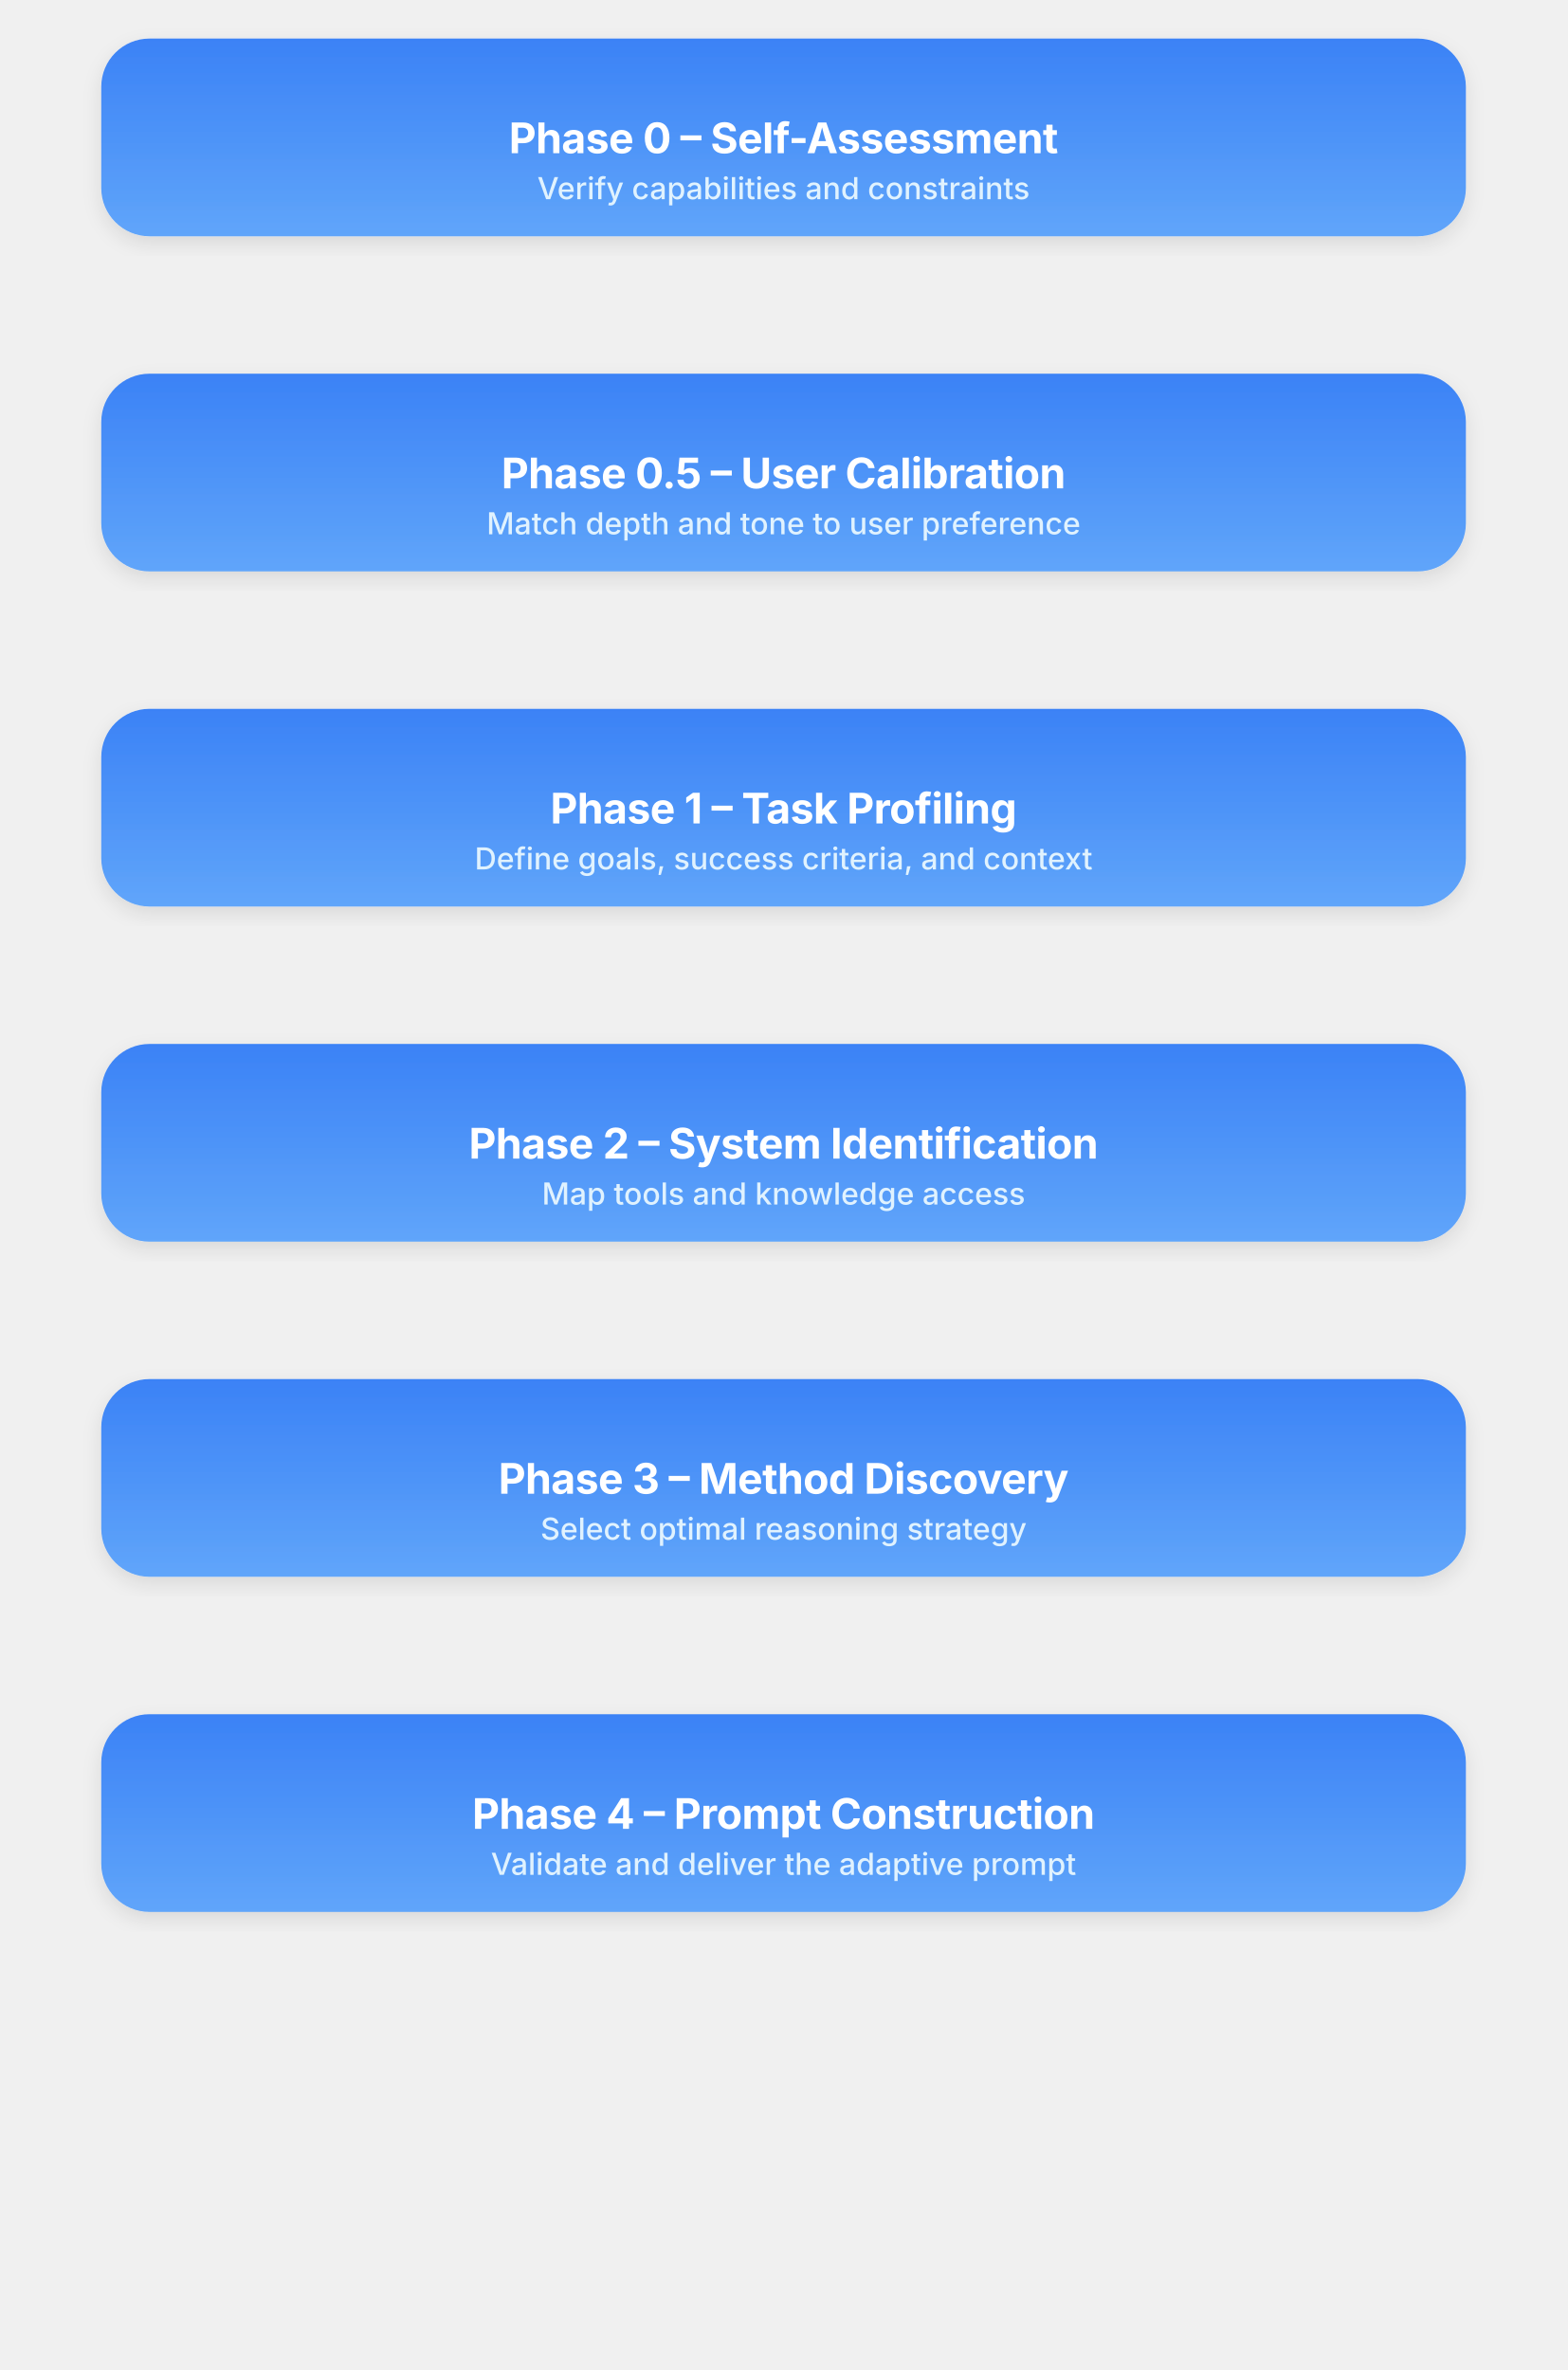
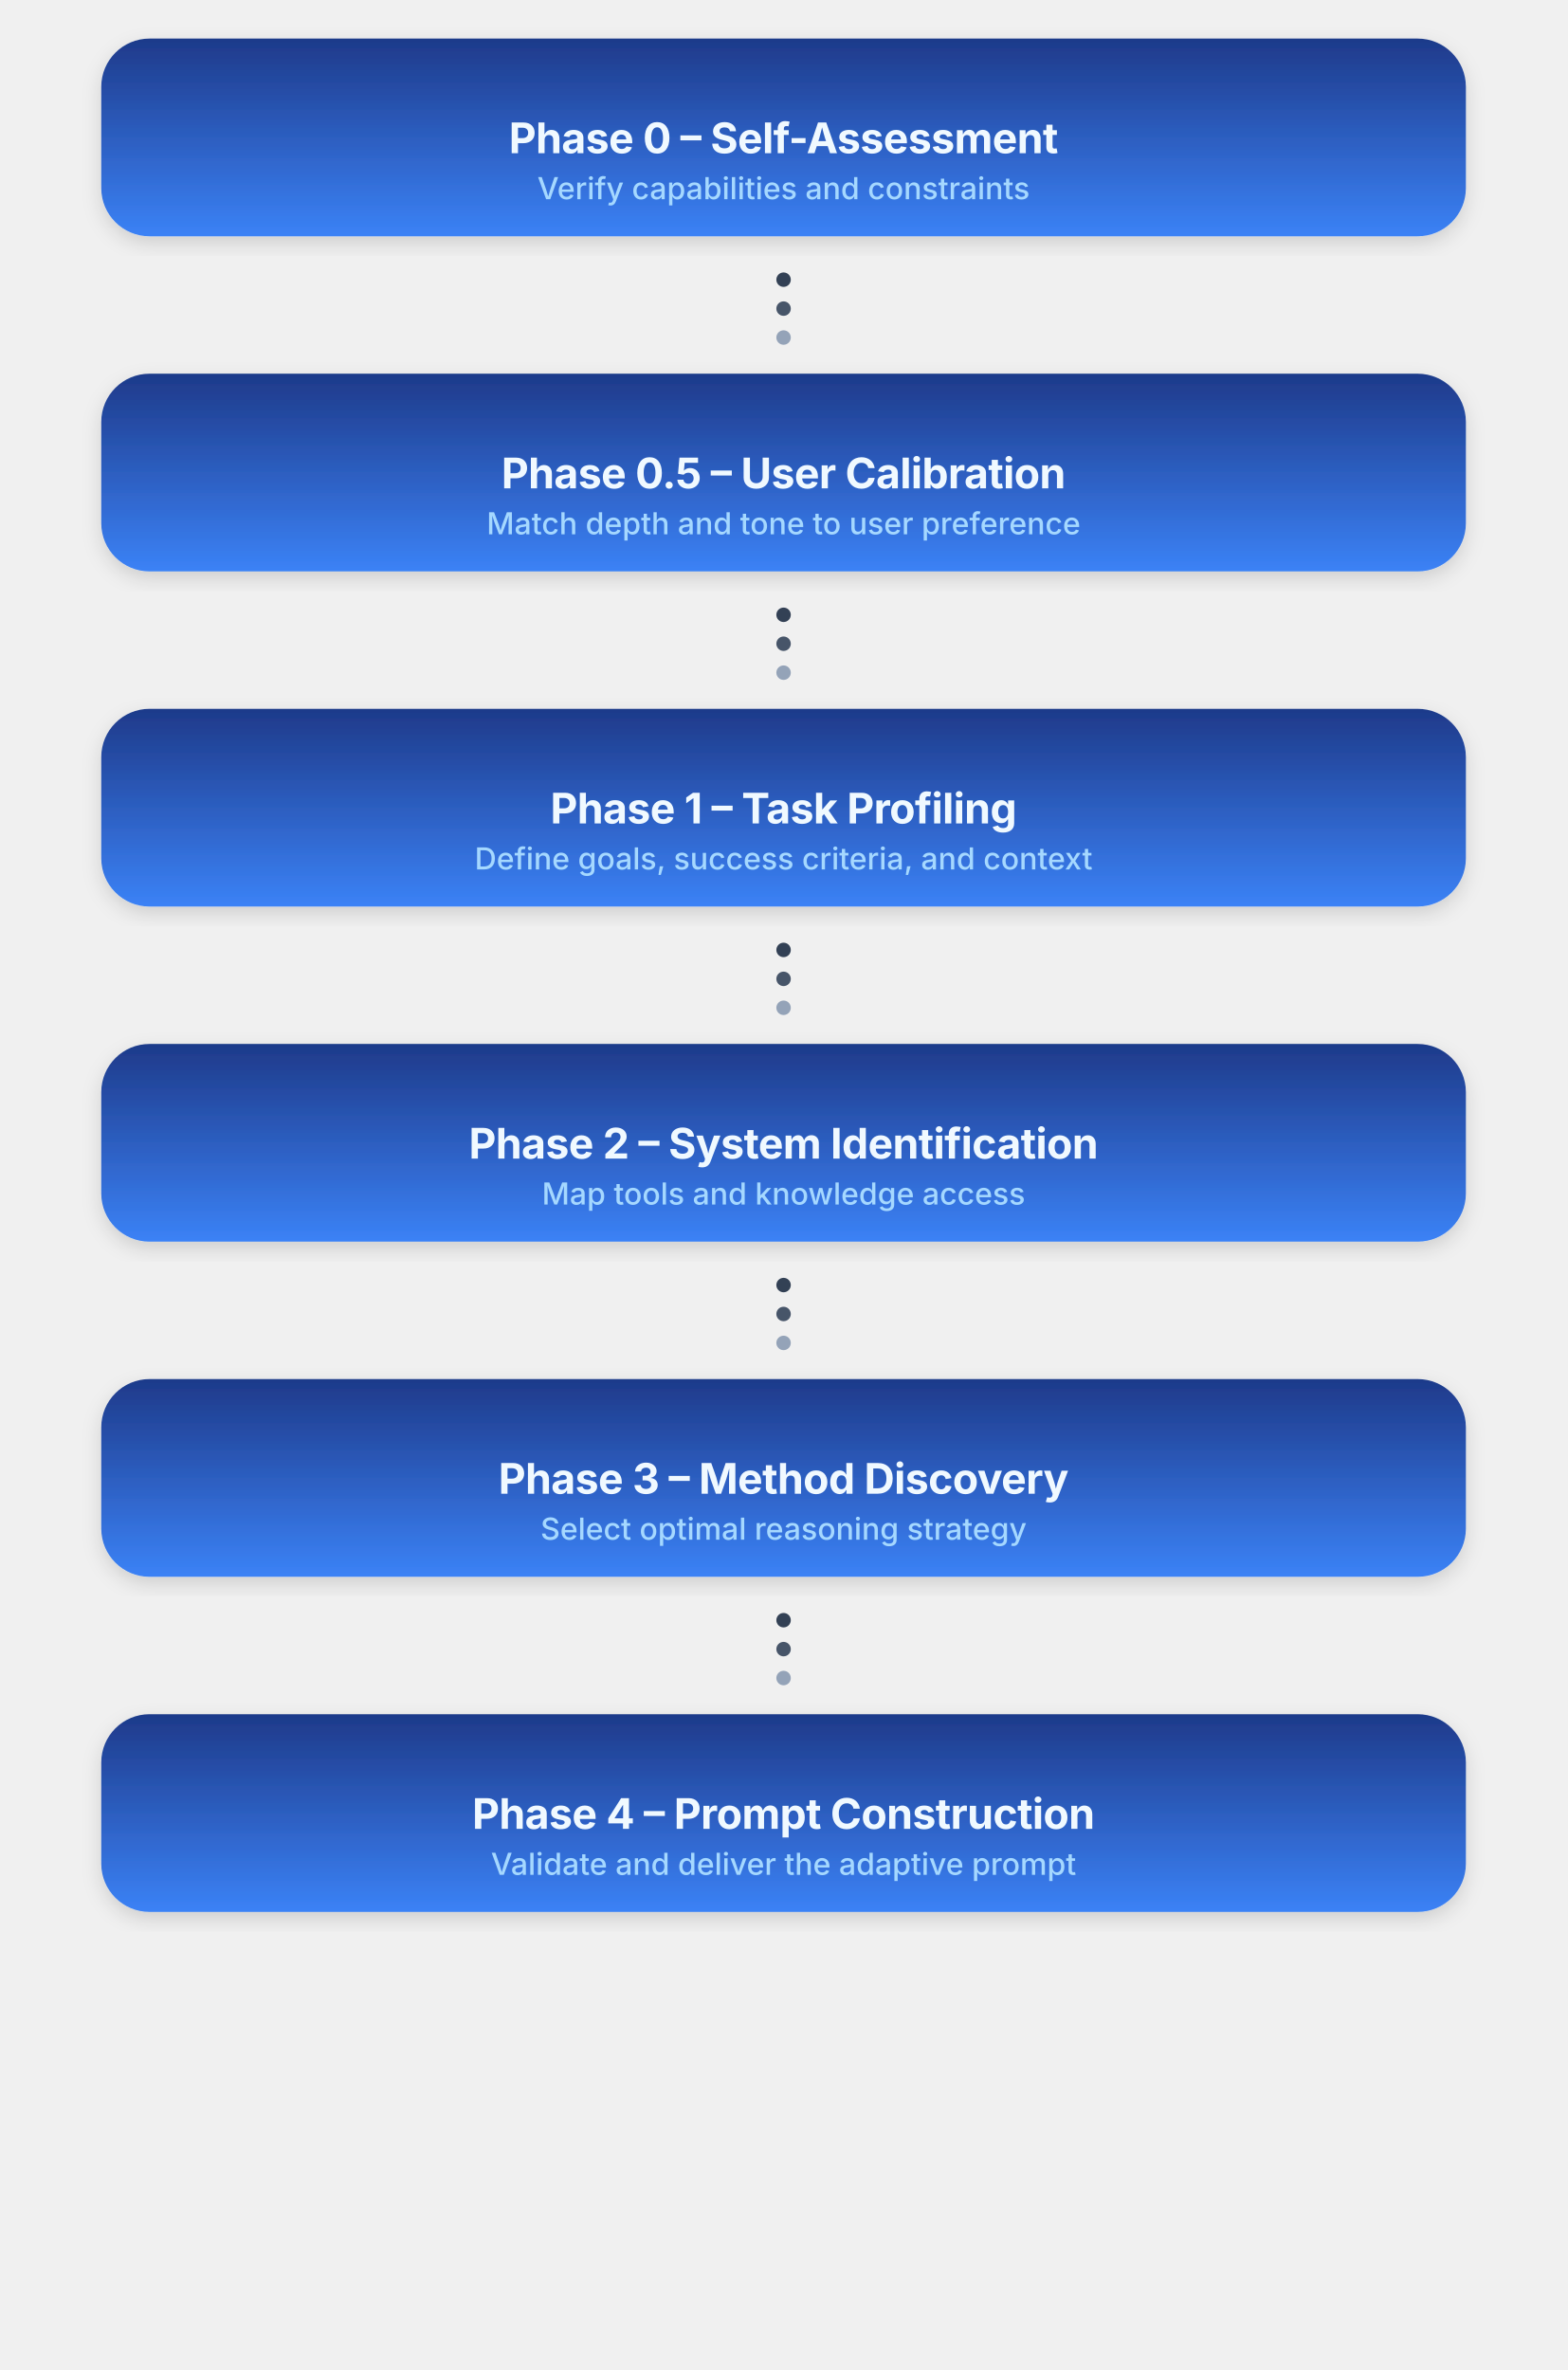
<svg xmlns="http://www.w3.org/2000/svg" width="650" height="983" viewBox="0 0 650 983">
  <defs>
-     <linearGradient id="phaseBlueLightRev" x1="0" y1="1" x2="0" y2="0">
-       <stop offset="0%" stop-color="#60A5FA" />
-       <stop offset="100%" stop-color="#3B82F6" />
+     <linearGradient id="phaseBlueDarkRev" x1="0" y1="1" x2="0" y2="0">
+       <stop offset="0%" stop-color="#3B82F6" />
+       <stop offset="100%" stop-color="#1E3A8A" />
    </linearGradient>
-     <filter id="shadowLight">
-       <feDropShadow dx="0" dy="3" stdDeviation="4" flood-opacity="0.10" flood-color="#000" />
+     <filter id="shadowDark">
+       <feDropShadow dx="0" dy="3" stdDeviation="4" flood-opacity="0.14" flood-color="#000" />
    </filter>
  </defs>
  <g transform="translate(42,16)">
-     <rect width="566" height="82" rx="20" fill="url(#phaseBlueLightRev)" filter="url(#shadowLight)" />
-     <text x="283" y="41" text-anchor="middle" dominant-baseline="middle" font-family="Inter,sans-serif" font-weight="700" font-size="17.5" letter-spacing="-0.2" fill="#FFFFFF">Phase 0 – Self-Assessment</text>
-     <text x="283" y="62" text-anchor="middle" dominant-baseline="middle" font-family="Inter,sans-serif" font-weight="500" font-size="12.6" fill="#E0F2FE">Verify capabilities and constraints</text>
+     <rect width="566" height="82" rx="20" fill="url(#phaseBlueDarkRev)" filter="url(#shadowDark)" />
+     <text x="283" y="41" text-anchor="middle" dominant-baseline="middle" font-family="Inter,sans-serif" font-weight="700" font-size="17.5" letter-spacing="-0.2" fill="#F0F9FF">Phase 0 – Self-Assessment</text>
+     <text x="283" y="62" text-anchor="middle" dominant-baseline="middle" font-family="Inter,sans-serif" font-weight="500" font-size="12.6" fill="#A5D8FF">Verify capabilities and constraints</text>
  </g>
  <g>
-     <rcle cx="325" cy="116" r="3" fill="#A8B8B7CF" />
-     ircle cx="325" cy="128" r="3" fillll="#CBD5E1"/&gt;
-     ircle cx="325" cy="140" r="3" fill="#"#E0E7EF"/&gt;
+     <circle cx="325" cy="116" r="3" fill="#334155" />
+     <circle cx="325" cy="128" r="3" fill="#475569" />
+     <circle cx="325" cy="140" r="3" fill="#94A3B8" />
  </g>
  <g transform="translate(42,155)">
-     <rect width="566" height="82" rx="20" fill="url(#phaseBlueLightRev)" filter="url(#shadowLight)" />
-     <text x="283" y="41" text-anchor="middle" dominant-baseline="middle" font-family="Inter,sans-serif" font-weight="700" font-size="17.5" letter-spacing="-0.2" fill="#FFFFFF">Phase 0.5 – User Calibration</text>
-     <text x="283" y="62" text-anchor="middle" dominant-baseline="middle" font-family="Inter,sans-serif" font-weight="500" font-size="12.6" fill="#E0F2FE">Match depth and tone to user preference</text>
+     <rect width="566" height="82" rx="20" fill="url(#phaseBlueDarkRev)" filter="url(#shadowDark)" />
+     <text x="283" y="41" text-anchor="middle" dominant-baseline="middle" font-family="Inter,sans-serif" font-weight="700" font-size="17.5" letter-spacing="-0.2" fill="#F0F9FF">Phase 0.5 – User Calibration</text>
+     <text x="283" y="62" text-anchor="middle" dominant-baseline="middle" font-family="Inter,sans-serif" font-weight="500" font-size="12.6" fill="#A5D8FF">Match depth and tone to user preference</text>
  </g>
  <g>
-     ircle cx="325" cy="255" r="3" fillll="#A8B7CF"/&gt;
-     ircle cx="325" cy="267" r="3" fill="#"#CBD5E1"/&gt;
-     ircle cx="325" cy="279" r="3" fill="#"#E0E7EF"/&gt;
+     <circle cx="325" cy="255" r="3" fill="#334155" />
+     <circle cx="325" cy="267" r="3" fill="#475569" />
+     <circle cx="325" cy="279" r="3" fill="#94A3B8" />
  </g>
  <g transform="translate(42,294)">
-     <rect width="566" height="82" rx="20" fill="url(#phaseBlueLightRev)" filter="url(#shadowLight)" />
-     <text x="283" y="41" text-anchor="middle" dominant-baseline="middle" font-family="Inter,sans-serif" font-weight="700" font-size="17.5" letter-spacing="-0.2" fill="#FFFFFF">Phase 1 – Task Profiling</text>
-     <text x="283" y="62" text-anchor="middle" dominant-baseline="middle" font-family="Inter,sans-serif" font-weight="500" font-size="12.6" fill="#E0F2FE">Define goals, success criteria, and context</text>
+     <rect width="566" height="82" rx="20" fill="url(#phaseBlueDarkRev)" filter="url(#shadowDark)" />
+     <text x="283" y="41" text-anchor="middle" dominant-baseline="middle" font-family="Inter,sans-serif" font-weight="700" font-size="17.5" letter-spacing="-0.2" fill="#F0F9FF">Phase 1 – Task Profiling</text>
+     <text x="283" y="62" text-anchor="middle" dominant-baseline="middle" font-family="Inter,sans-serif" font-weight="500" font-size="12.6" fill="#A5D8FF">Define goals, success criteria, and context</text>
  </g>
  <g>
-     <rcle cx="325" cy="394" r="3" fill="#A8B8B7CF" />
-     ircle cx="325" cy="406" r="3" fillll="#CBD5E1"/&gt;
-     ircle cx="325" cy="418" r="3" fill="#"#E0E7EF"/&gt;
+     <circle cx="325" cy="394" r="3" fill="#334155" />
+     <circle cx="325" cy="406" r="3" fill="#475569" />
+     <circle cx="325" cy="418" r="3" fill="#94A3B8" />
  </g>
  <g transform="translate(42,433)">
-     <rect width="566" height="82" rx="20" fill="url(#phaseBlueLightRev)" filter="url(#shadowLight)" />
-     <text x="283" y="41" text-anchor="middle" dominant-baseline="middle" font-family="Inter,sans-serif" font-weight="700" font-size="17.5" letter-spacing="-0.2" fill="#FFFFFF">Phase 2 – System Identification</text>
-     <text x="283" y="62" text-anchor="middle" dominant-baseline="middle" font-family="Inter,sans-serif" font-weight="500" font-size="12.6" fill="#E0F2FE">Map tools and knowledge access</text>
+     <rect width="566" height="82" rx="20" fill="url(#phaseBlueDarkRev)" filter="url(#shadowDark)" />
+     <text x="283" y="41" text-anchor="middle" dominant-baseline="middle" font-family="Inter,sans-serif" font-weight="700" font-size="17.5" letter-spacing="-0.2" fill="#F0F9FF">Phase 2 – System Identification</text>
+     <text x="283" y="62" text-anchor="middle" dominant-baseline="middle" font-family="Inter,sans-serif" font-weight="500" font-size="12.6" fill="#A5D8FF">Map tools and knowledge access</text>
  </g>
  <g>
-     ircle cx="325" cy="533" r="3" fillll="#A8B7CF"/&gt;
-     ircle cx="325" cy="545" r="3" fill="#"#CBD5E1"/&gt;
-     ircle cx="325" cy="557" r="3" fill="#"#E0E7EF"/&gt;
+     <circle cx="325" cy="533" r="3" fill="#334155" />
+     <circle cx="325" cy="545" r="3" fill="#475569" />
+     <circle cx="325" cy="557" r="3" fill="#94A3B8" />
  </g>
  <g transform="translate(42,572)">
-     <rect width="566" height="82" rx="20" fill="url(#phaseBlueLightRev)" filter="url(#shadowLight)" />
-     <text x="283" y="41" text-anchor="middle" dominant-baseline="middle" font-family="Inter,sans-serif" font-weight="700" font-size="17.5" letter-spacing="-0.2" fill="#FFFFFF">Phase 3 – Method Discovery</text>
-     <text x="283" y="62" text-anchor="middle" dominant-baseline="middle" font-family="Inter,sans-serif" font-weight="500" font-size="12.6" fill="#E0F2FE">Select optimal reasoning strategy</text>
+     <rect width="566" height="82" rx="20" fill="url(#phaseBlueDarkRev)" filter="url(#shadowDark)" />
+     <text x="283" y="41" text-anchor="middle" dominant-baseline="middle" font-family="Inter,sans-serif" font-weight="700" font-size="17.5" letter-spacing="-0.2" fill="#F0F9FF">Phase 3 – Method Discovery</text>
+     <text x="283" y="62" text-anchor="middle" dominant-baseline="middle" font-family="Inter,sans-serif" font-weight="500" font-size="12.6" fill="#A5D8FF">Select optimal reasoning strategy</text>
  </g>
  <g>
-     <rcle cx="325" cy="672" r="3" fill="#A8B8B7CF" />
-     ircle cx="325" cy="684" r="3" fillll="#CBD5E1"/&gt;
-     ircle cx="325" cy="696" r="3" fill="#"#E0E7EF"/&gt;
+     <circle cx="325" cy="672" r="3" fill="#334155" />
+     <circle cx="325" cy="684" r="3" fill="#475569" />
+     <circle cx="325" cy="696" r="3" fill="#94A3B8" />
  </g>
  <g transform="translate(42,711)">
-     <rect width="566" height="82" rx="20" fill="url(#phaseBlueLightRev)" filter="url(#shadowLight)" />
-     <text x="283" y="41" text-anchor="middle" dominant-baseline="middle" font-family="Inter,sans-serif" font-weight="700" font-size="17.5" letter-spacing="-0.2" fill="#FFFFFF">Phase 4 – Prompt Construction</text>
-     <text x="283" y="62" text-anchor="middle" dominant-baseline="middle" font-family="Inter,sans-serif" font-weight="500" font-size="12.6" fill="#E0F2FE">Validate and deliver the adaptive prompt</text>
+     <rect width="566" height="82" rx="20" fill="url(#phaseBlueDarkRev)" filter="url(#shadowDark)" />
+     <text x="283" y="41" text-anchor="middle" dominant-baseline="middle" font-family="Inter,sans-serif" font-weight="700" font-size="17.5" letter-spacing="-0.2" fill="#F0F9FF">Phase 4 – Prompt Construction</text>
+     <text x="283" y="62" text-anchor="middle" dominant-baseline="middle" font-family="Inter,sans-serif" font-weight="500" font-size="12.6" fill="#A5D8FF">Validate and deliver the adaptive prompt</text>
  </g>
</svg>
